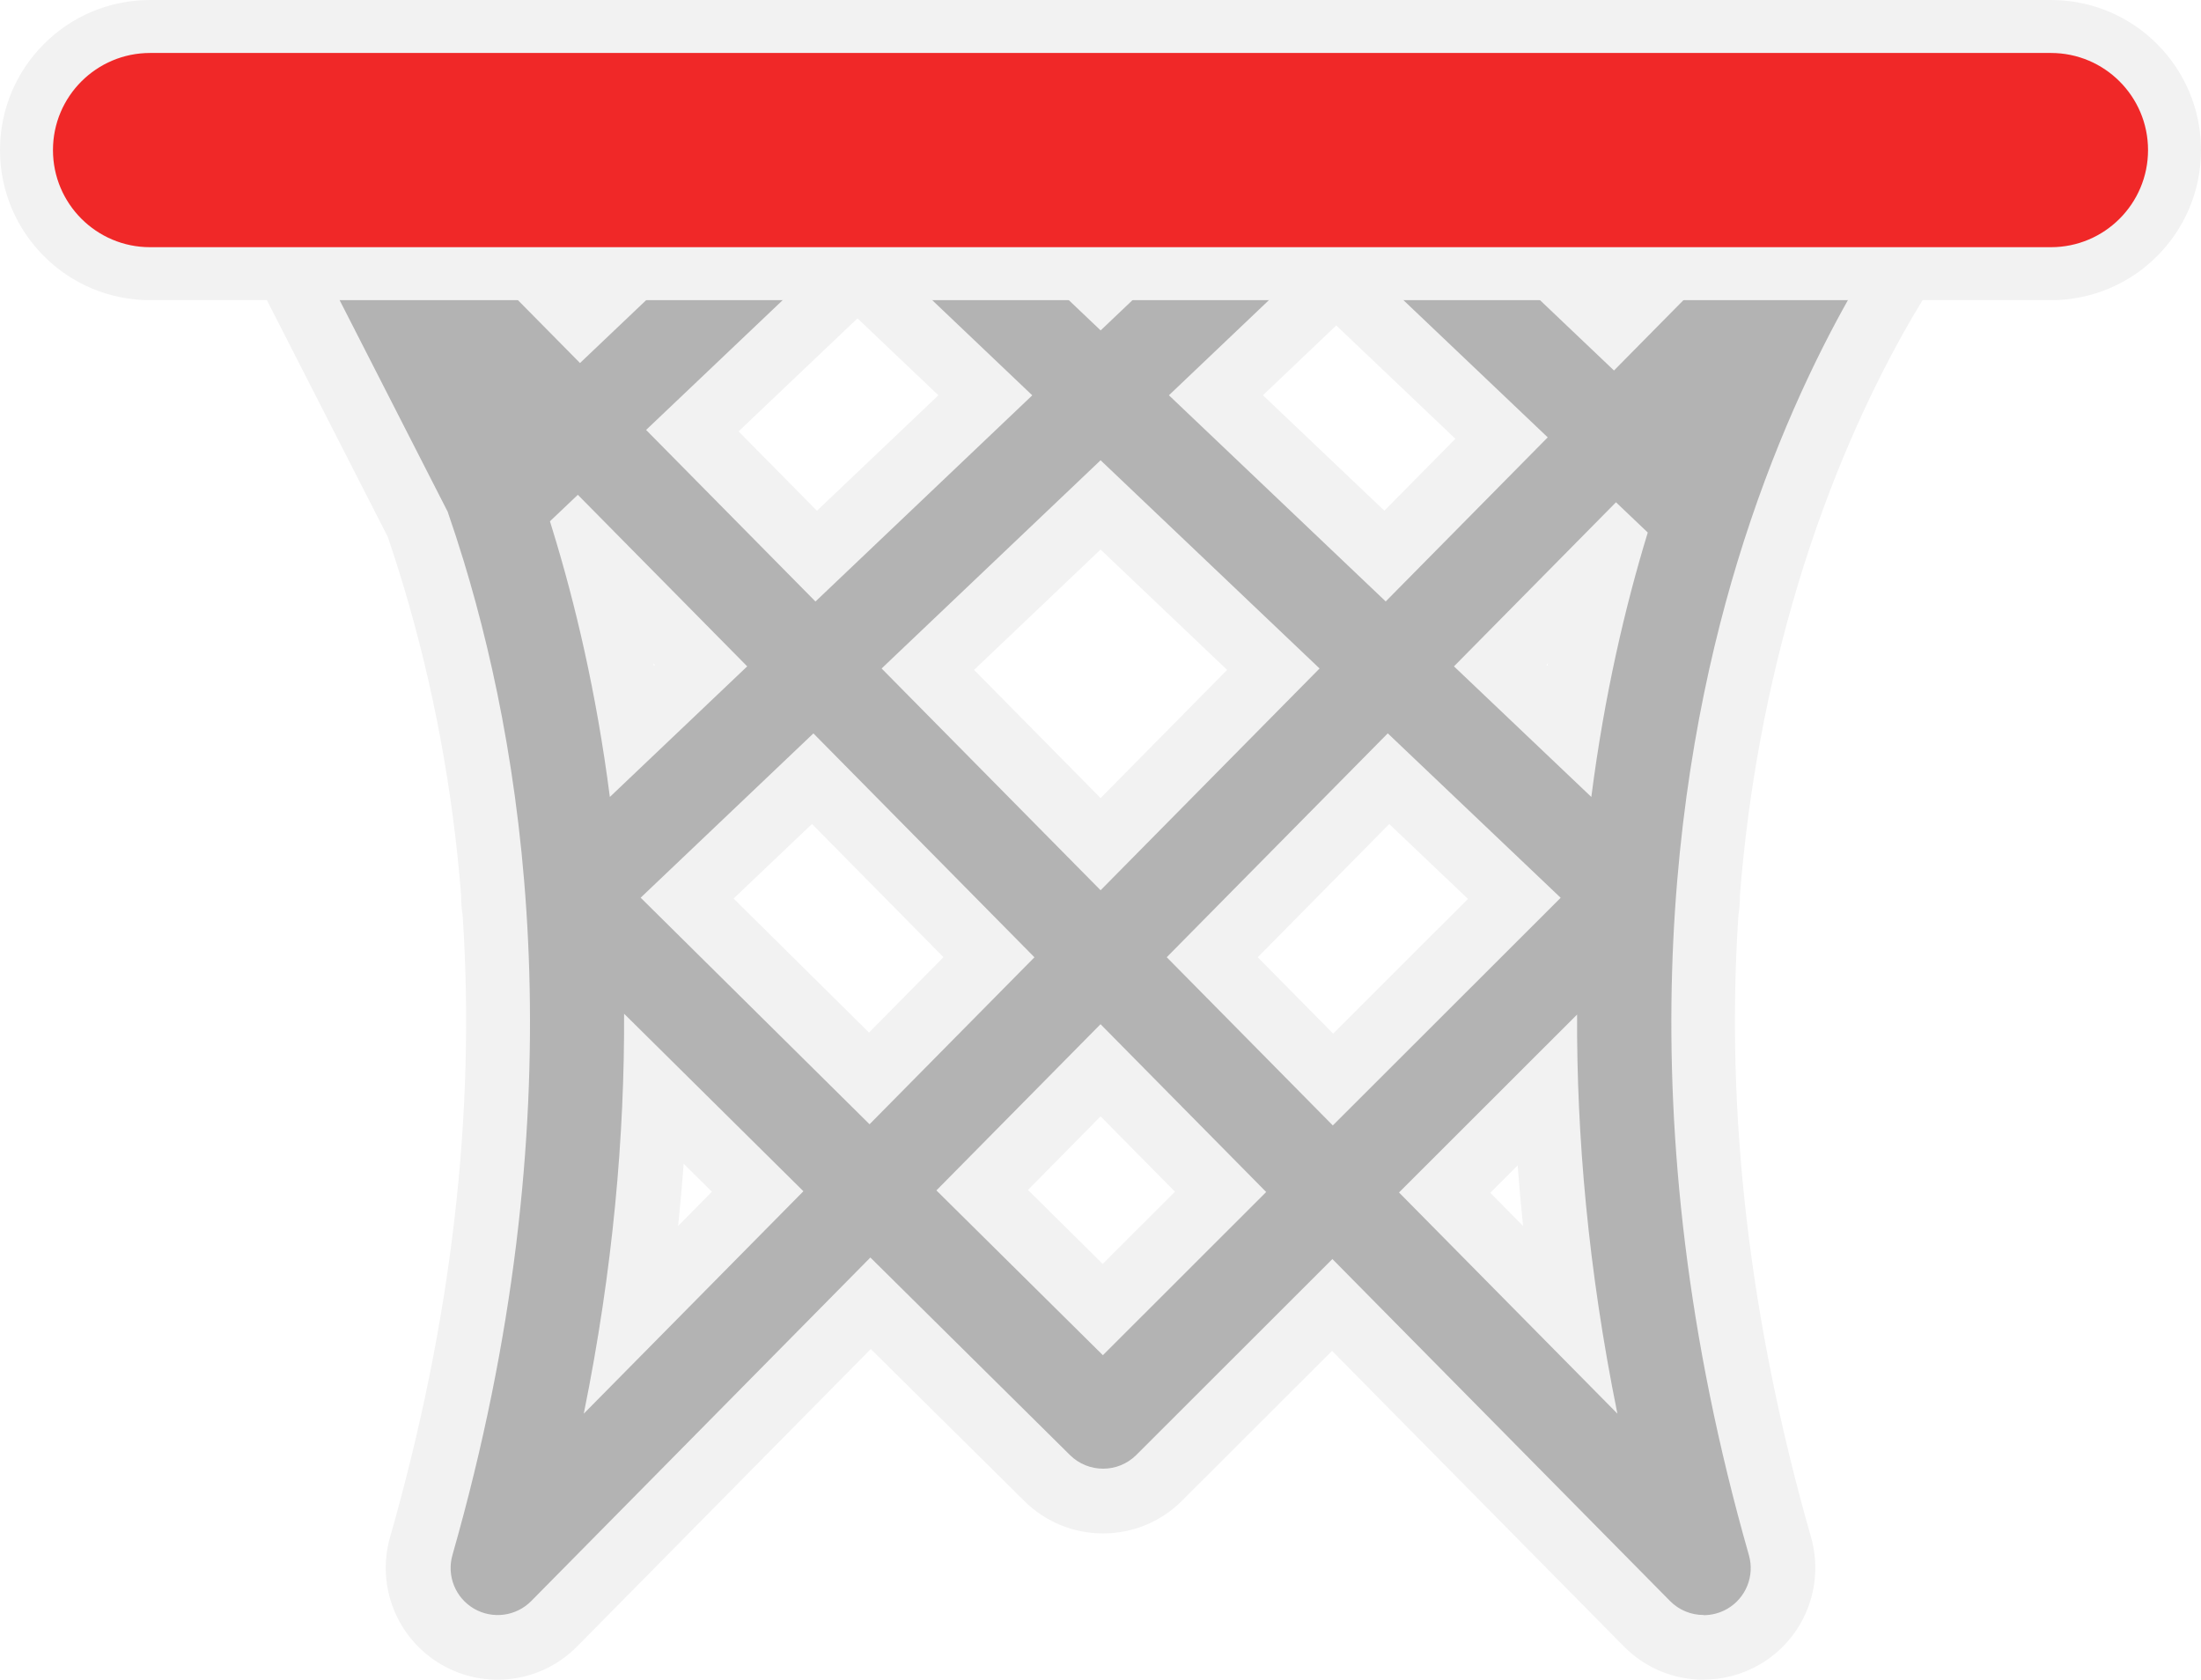
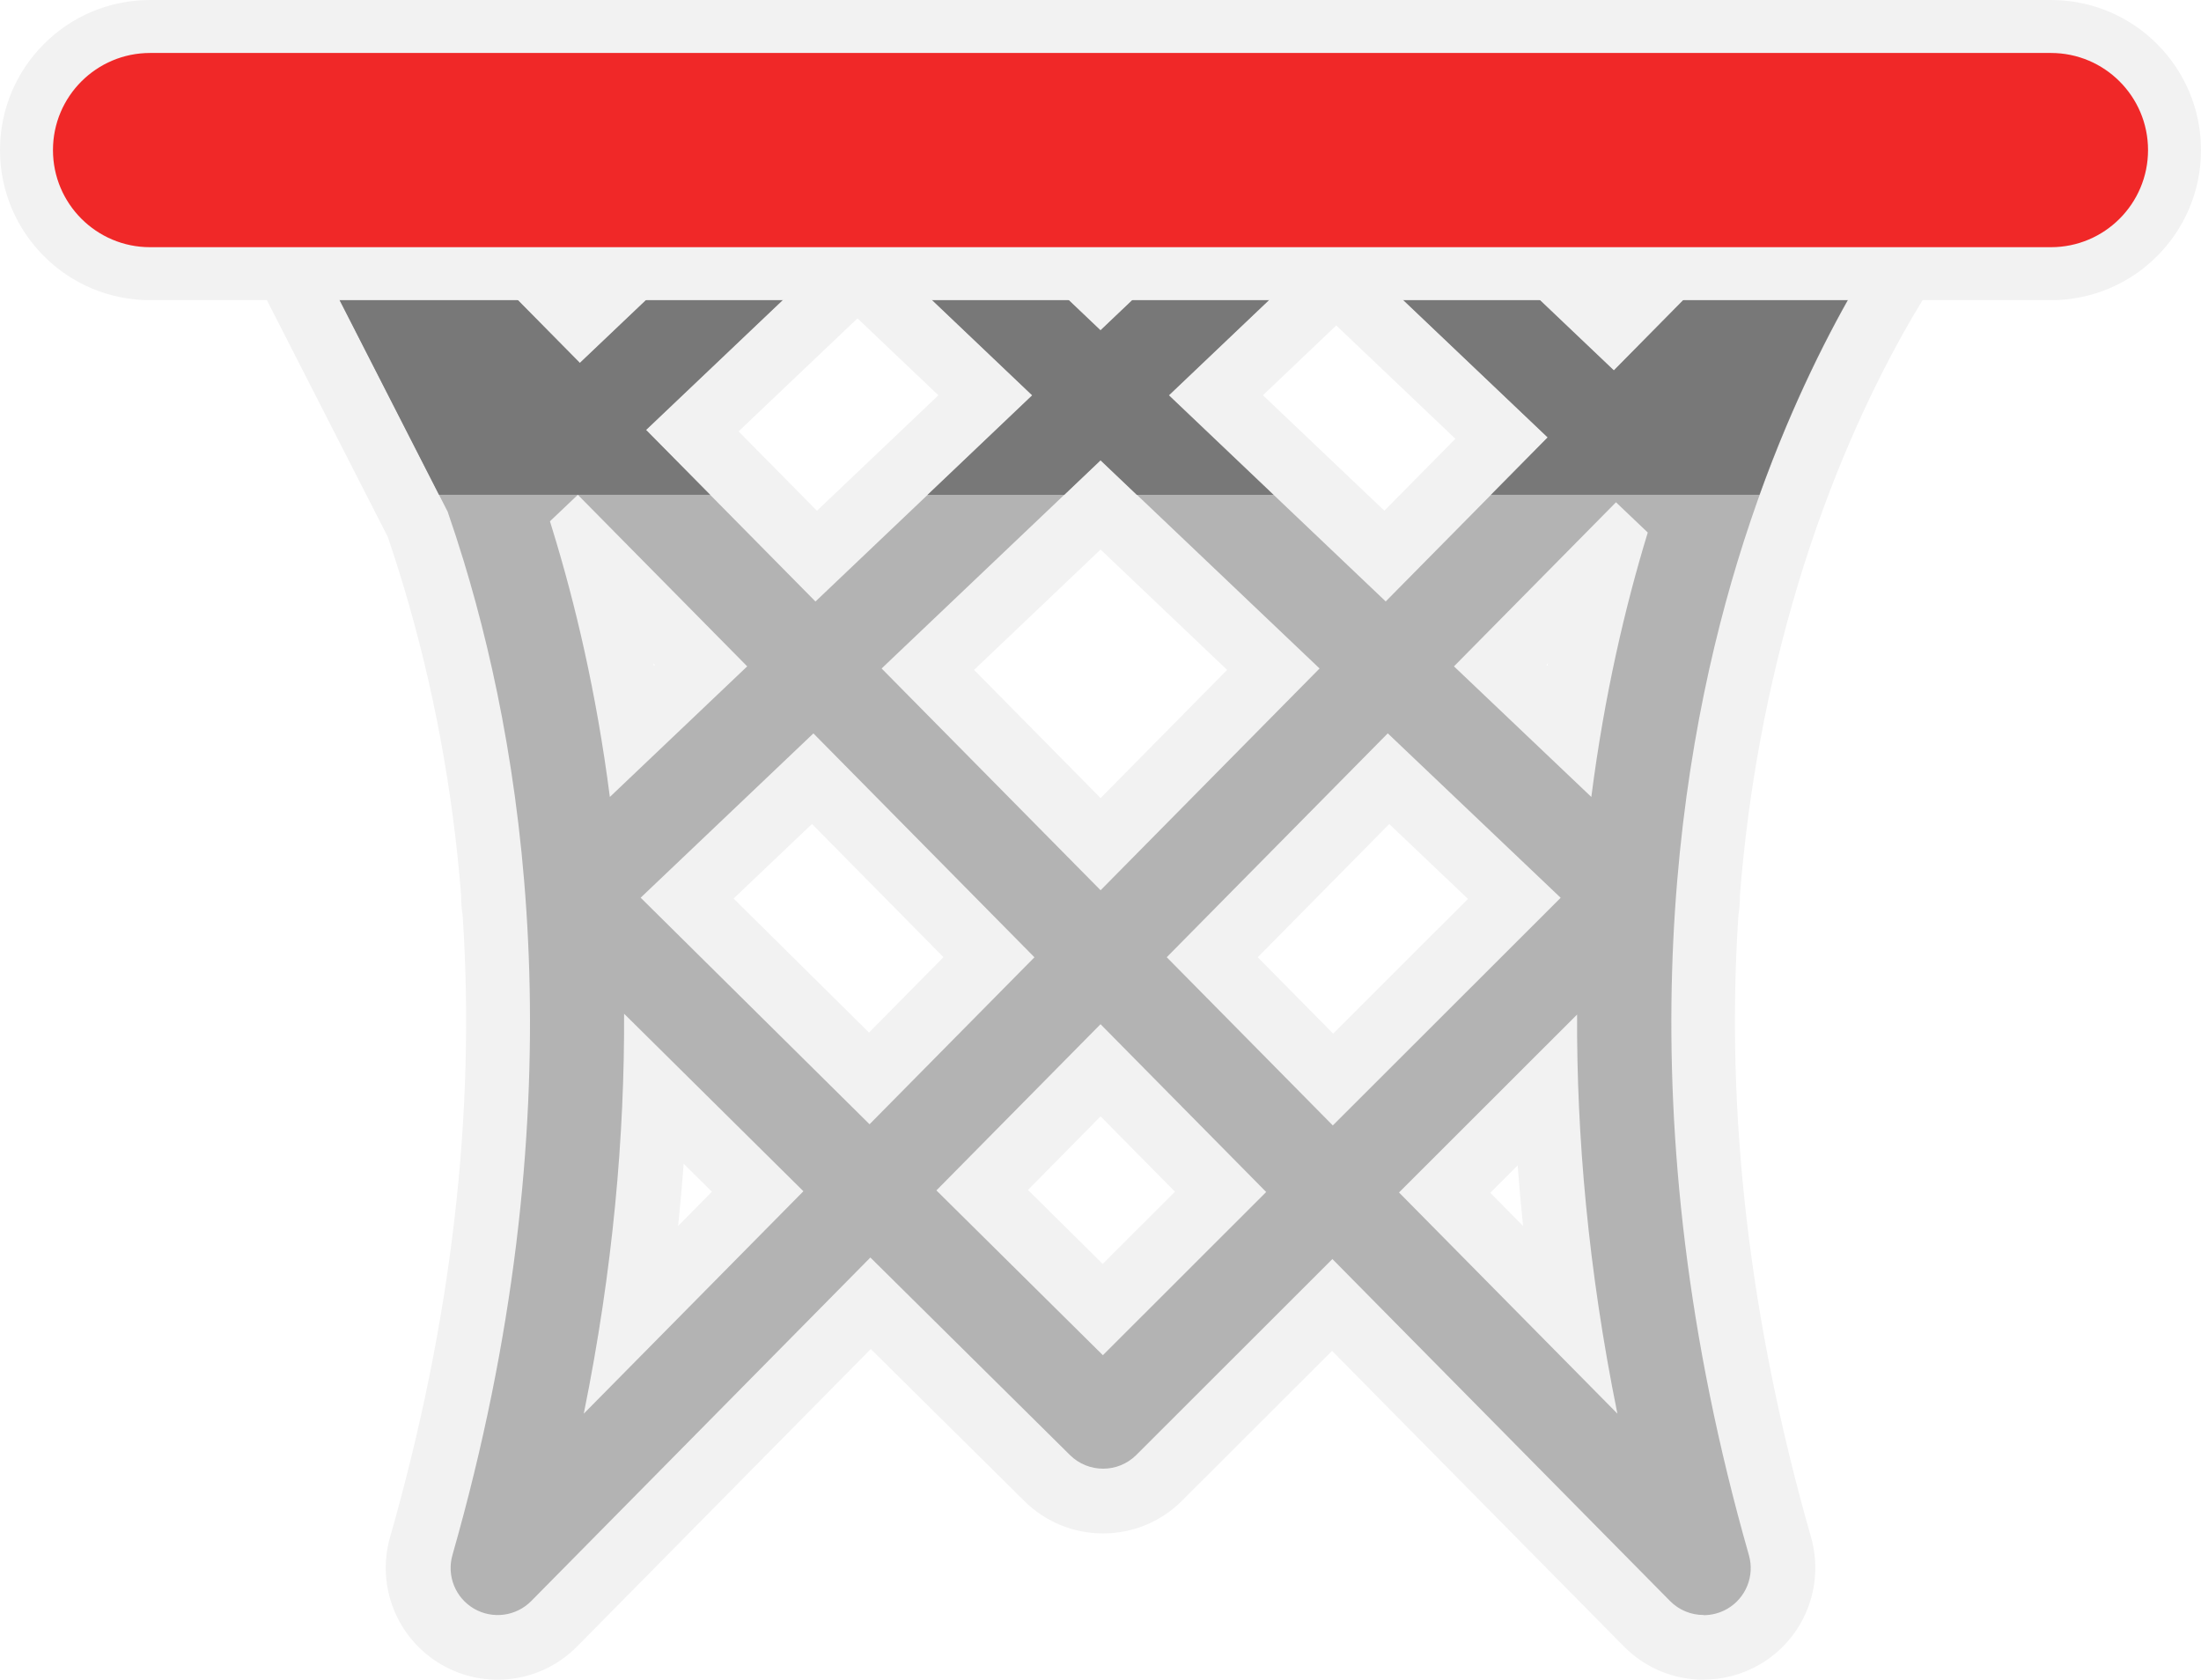
<svg xmlns="http://www.w3.org/2000/svg" id="Layer_2" data-name="Layer 2" viewBox="0 0 374.01 285.4">
  <defs>
    <style>
      .cls-1 {
        fill: #b3b3b3;
      }

-       .cls-1, .cls-2, .cls-3 {
+       .cls-1, .cls-2, .cls-3, .cls-4 {
        stroke-width: 0px;
      }

      .cls-2 {
+         fill: #787878;
+       }
+ 
+       .cls-3 {
        fill: #f02828;
      }

-       .cls-3 {
+       .cls-4 {
        fill: #f2f2f2;
      }
    </style>
  </defs>
  <g id="Basket">
    <g id="Option_2" data-name="Option 2">
      <g id="Basket-2" data-name="Basket">
        <g>
-           <path class="cls-3" d="m289.48,285.4c-4.96,0-9.86-1.93-13.53-5.65l-49.6-50.23-25.49,25.46c-7.39,7.39-19.37,7.42-26.79.06l-26.1-25.83-49.9,50.53c-6.1,6.18-15.61,7.44-23.1,3.06-7.5-4.38-11.07-13.28-8.69-21.62,10.47-36.65,14.58-72.03,12.33-105.73-.17-1.06-.26-2.15-.25-3.24,0-.03,0-.07,0-.1-1.43-17.99-4.69-35.5-9.77-52.47-.87-2.91-1.77-5.71-2.69-8.41l-26.74-52.36c-.76-1.41-1.33-2.9-1.71-4.42-.58-2.31-.71-4.67-.42-6.96.38-3.04,1.49-6.01,3.34-8.62.96-1.36,2.12-2.61,3.45-3.71,2.12-1.74,4.52-2.96,7.04-3.65,2.12-.58,4.3-.78,6.45-.62,3.32.25,6.59,1.37,9.43,3.35.99.69,1.93,1.48,2.79,2.37l29.25,29.62,33.83-32.15c7.34-6.97,18.85-6.97,26.18,0l28.22,26.83,26.94-25.61c7.34-6.97,18.85-6.97,26.19,0l33.86,32.19,30.63-31.02c7.12-7.22,18.66-7.56,26.21-.79,7.55,6.78,8.44,18.28,2.03,26.15-.11.14-16.32,20.67-27.44,57.79-5.08,16.97-8.34,34.48-9.77,52.47v.06c.01,1.11-.07,2.21-.25,3.29-2.25,33.7,1.86,69.08,12.33,105.73,2.38,8.35-1.19,17.25-8.69,21.62-2.99,1.74-6.29,2.59-9.58,2.59Zm-114.8-83.22l12.7,12.57,12.28-12.27-12.64-12.8-12.34,12.5Zm-58.51-4.45c-.25,3.47-.57,7-.94,10.57l5.74-5.82-4.8-4.76Zm137.07,4.93l5.57,5.64c-.36-3.48-.67-6.91-.92-10.29l-4.65,4.65Zm-39.52-40.02l12.82,12.98,22.91-22.89-13.38-12.72-22.34,22.63Zm-89.06-9.97l23.01,22.77,12.65-12.81-22.34-22.63-13.31,12.66Zm40.86-38.85l21.5,21.78,21.5-21.78-21.5-20.45-21.5,20.45Zm-54.5-1.11c.03.14.06.28.09.42l.17-.16-.26-.26Zm151.76.26l.17.16c.03-.14.06-.28.08-.42l-.26.26Zm-137.28-39.68l13.32,13.49,20.64-19.62-13.75-13.07-20.21,19.21Zm89.1-6.14l20.64,19.62,12.07-12.22-20.24-19.25-12.46,11.85Z" />
+           <path class="cls-4" d="m289.48,285.4c-4.96,0-9.86-1.93-13.53-5.65l-49.6-50.23-25.49,25.46c-7.39,7.39-19.37,7.42-26.79.06l-26.1-25.83-49.9,50.53c-6.1,6.18-15.61,7.44-23.1,3.06-7.5-4.38-11.07-13.28-8.69-21.62,10.47-36.65,14.58-72.03,12.33-105.73-.17-1.06-.26-2.15-.25-3.24,0-.03,0-.07,0-.1-1.43-17.99-4.69-35.5-9.77-52.47-.87-2.91-1.77-5.71-2.69-8.41l-26.74-52.36c-.76-1.41-1.33-2.9-1.71-4.42-.58-2.31-.71-4.67-.42-6.96.38-3.04,1.49-6.01,3.34-8.62.96-1.36,2.12-2.61,3.45-3.71,2.12-1.74,4.52-2.96,7.04-3.65,2.12-.58,4.3-.78,6.45-.62,3.32.25,6.59,1.37,9.43,3.35.99.69,1.93,1.48,2.79,2.37l29.25,29.62,33.83-32.15c7.34-6.97,18.85-6.97,26.18,0l28.22,26.83,26.94-25.61c7.34-6.97,18.85-6.97,26.19,0l33.86,32.19,30.63-31.02c7.12-7.22,18.66-7.56,26.21-.79,7.55,6.78,8.44,18.28,2.03,26.15-.11.14-16.32,20.67-27.44,57.79-5.08,16.97-8.34,34.48-9.77,52.47v.06c.01,1.11-.07,2.21-.25,3.29-2.25,33.7,1.86,69.08,12.33,105.73,2.38,8.35-1.19,17.25-8.69,21.62-2.99,1.74-6.29,2.59-9.58,2.59Zm-114.8-83.22l12.7,12.57,12.28-12.27-12.64-12.8-12.34,12.5Zm-58.51-4.45c-.25,3.47-.57,7-.94,10.57l5.74-5.82-4.8-4.76Zm137.07,4.93l5.57,5.64c-.36-3.48-.67-6.91-.92-10.29l-4.65,4.65Zm-39.52-40.02l12.82,12.98,22.91-22.89-13.38-12.72-22.34,22.63Zm-89.06-9.97l23.01,22.77,12.65-12.81-22.34-22.63-13.31,12.66Zm40.86-38.85l21.5,21.78,21.5-21.78-21.5-20.45-21.5,20.45Zm-54.5-1.11c.03.14.06.28.09.42l.17-.16-.26-.26Zm151.76.26l.17.16c.03-.14.06-.28.08-.42l-.26.26Zm-137.28-39.68l13.32,13.49,20.64-19.62-13.75-13.07-20.21,19.21Zm89.1-6.14l20.64,19.62,12.07-12.22-20.24-19.25-12.46,11.85Z" />
          <path class="cls-1" d="m289.48,274.4c-2.09,0-4.15-.81-5.7-2.38l-57.37-58.1-33.31,33.28c-3.11,3.11-8.15,3.12-11.28.03l-33.92-33.57-57.63,58.37c-2.57,2.6-6.57,3.13-9.73,1.29-3.16-1.84-4.66-5.59-3.66-9.1,21.35-74.75,12.83-133.08,1.93-168.86-.89-2.91-1.8-5.71-2.74-8.42l-27.21-53.27c-.32-.6-.57-1.23-.73-1.88-.24-.96-.29-1.94-.17-2.89.16-1.29.63-2.55,1.41-3.65.4-.57.89-1.1,1.45-1.56.89-.74,1.91-1.25,2.97-1.54,0,0,0,0,0,0h0c.89-.24,1.8-.33,2.7-.26,1.4.1,2.78.57,3.98,1.41.42.29.81.63,1.18,1l36.91,37.38,41.65-39.58c3.09-2.94,7.94-2.93,11.02,0l35.8,34.04,34.52-32.82c3.09-2.94,7.94-2.94,11.03,0l41.68,39.63,38.21-38.7c3-3.04,7.86-3.18,11.04-.33,3.18,2.85,3.55,7.7.86,11.01-.16.2-17.28,21.64-29.11,60.45-10.9,35.77-19.42,94.1,1.93,168.86,1,3.51-.5,7.26-3.66,9.1-1.26.73-2.65,1.09-4.03,1.09Zm-183.43-102.16c.09,20.52-1.84,43.26-6.85,67.95l37.32-37.79-30.47-30.16Zm131.68,30.37l37.11,37.58c-5-24.64-6.94-47.33-6.85-67.81l-30.26,30.23Zm-78.6-.34l28.28,27.99,27.75-27.73-28.15-28.51-27.89,28.24Zm39.13-39.63l28.22,28.58,38.72-38.68-29.38-27.94-37.56,38.04Zm-89.4-10.12l38.9,38.5,28.02-28.37-37.56-38.04-29.35,27.91Zm40.95-38.94l37.21,37.68,37.21-37.68-37.21-35.38-37.21,35.38Zm-56.36-25.01c.13.42.26.84.39,1.27,3.9,12.63,7.52,27.91,9.79,45.57l23.34-22.19-28.78-29.15-4.74,4.5Zm153.62,24.65l23.34,22.19c2.23-17.37,5.77-32.42,9.59-44.93l-5.4-5.14-27.53,27.88Zm-137.28-40.17l28.78,29.15,36.84-35.03-29.7-28.25-35.92,34.13Zm88.84-5.89l36.84,35.03,27.53-27.88-35.95-34.18-28.42,27.03Z" />
+           <path class="cls-2" d="m48.85,33.65l25.75,50.42h46.07l-10.89-11.02,35.92-34.13,29.7,28.25-17.78,16.91h23.22l6.17-5.87,6.17,5.87h23.22l-17.78-16.91,28.42-27.03,35.95,34.18-9.63,9.75h45.62c11.38-31.65,25.21-48.98,25.36-49.16,2.7-3.31,2.32-8.16-.86-11.01-3.18-2.85-8.04-2.71-11.04.33l-38.21,38.7-41.68-39.63c-3.09-2.94-7.94-2.94-11.03,0l-34.52,32.82-35.8-34.04c-3.09-2.94-7.94-2.94-11.02,0l-41.65,39.58L61.64,24.28c-.36-.38-.76-.71-1.18-1-1.2-.84-2.58-1.31-3.98-1.41-.9-.07-1.81.02-2.7.26,0,0,0,0,0,0-1.06.29-2.08.8-2.97,1.54-.56.46-1.04.98-1.45,1.56-.78,1.1-1.25,2.36-1.41,3.65-.12.95-.06,1.93.17,2.89.16.65.4,1.28.73,1.88Z" />
        </g>
        <g>
-           <path class="cls-3" d="m348.51,51H25.5C11.42,51,0,39.58,0,25.5S11.42,0,25.5,0h323.01c14.08,0,25.5,11.42,25.5,25.5s-11.42,25.5-25.5,25.5Z" />
-           <path class="cls-2" d="m348.51,42H25.5c-9.11,0-16.5-7.39-16.5-16.5s7.39-16.5,16.5-16.5h323.01c9.11,0,16.5,7.39,16.5,16.5s-7.39,16.5-16.5,16.5Z" />
+           <path class="cls-4" d="m348.51,51H25.5C11.42,51,0,39.58,0,25.5S11.42,0,25.5,0h323.01c14.08,0,25.5,11.42,25.5,25.5s-11.42,25.5-25.5,25.5Z" />
+           <path class="cls-3" d="m348.51,42H25.5c-9.11,0-16.5-7.39-16.5-16.5s7.39-16.5,16.5-16.5h323.01c9.11,0,16.5,7.39,16.5,16.5s-7.39,16.5-16.5,16.5Z" />
        </g>
      </g>
    </g>
  </g>
</svg>
